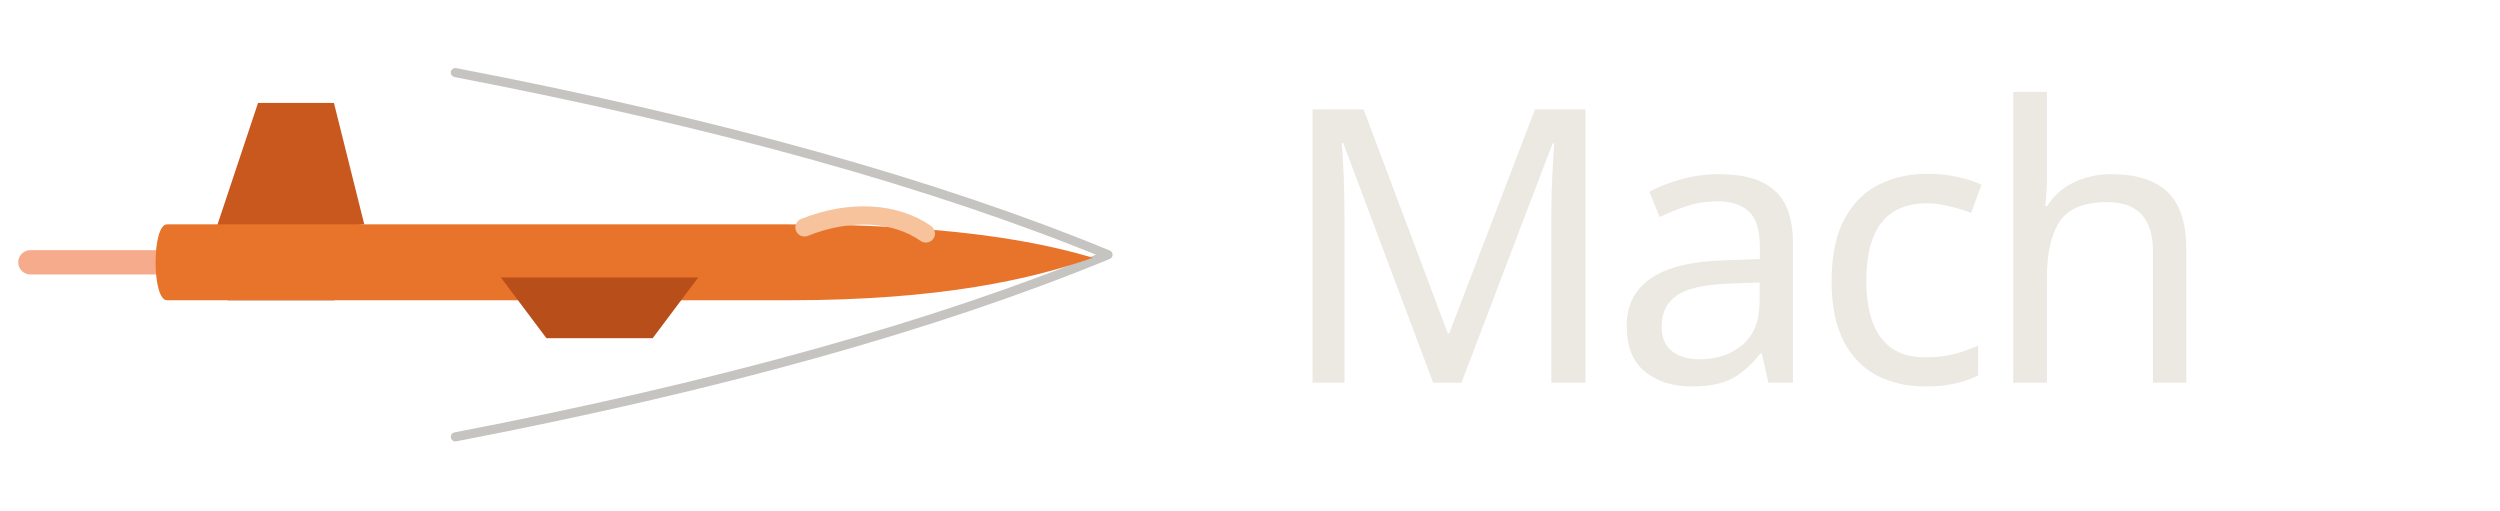
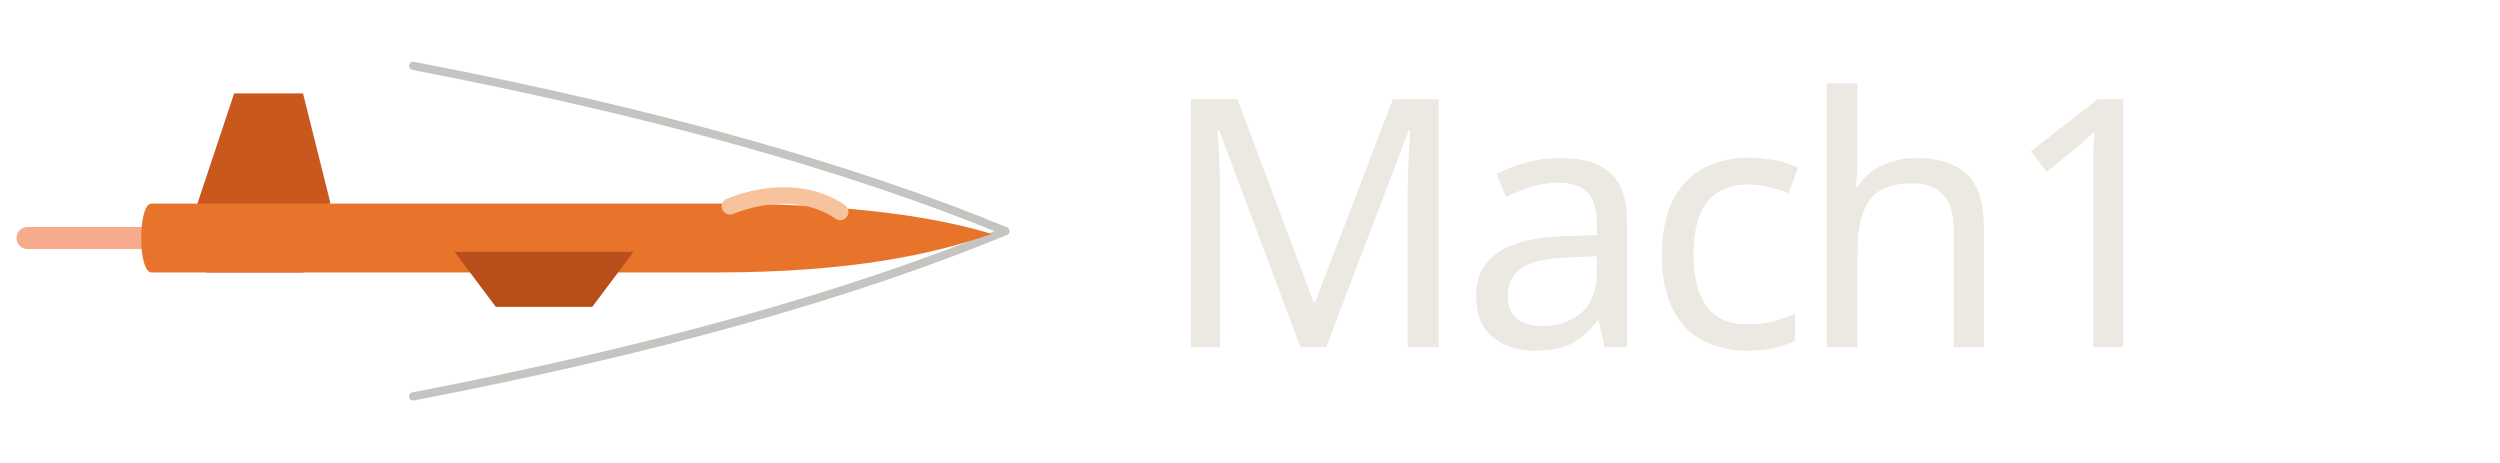
- <svg xmlns="http://www.w3.org/2000/svg" viewBox="0 0 196 40" width="784" height="160">
+ <svg xmlns="http://www.w3.org/2000/svg" viewBox="0 0 216 40" width="864" height="160">
  <g transform="translate(0 4.5) scale(1.19)">
    <path d="M73 13 Q56 6 30 1 M73 13 Q56 20 30 25" stroke="#6f6b65" stroke-width="0.6" stroke-linecap="round" opacity="0.4" fill="none" />
    <path d="M2 13.5 H11" stroke="#ec4800" stroke-width="1.6" stroke-linecap="round" opacity="0.45" fill="none" />
    <path d="M14 12 L17 3 H22 L24 11 Z" fill="#c9581f" />
    <path d="M13 14 L25 14 L22 16 L15 16 Z" fill="#b84f1b" />
    <path d="M11 11 H52 C62 11 68 12 72 13.2 C68 14.6 62 16 52 16 H11 C10 16 10 11 11 11 Z" fill="#e8732a" />
    <path d="M53 11.2 C56 10 59 10.2 61 11.6" stroke="#f6c39c" stroke-width="1.2" stroke-linecap="round" fill="none" />
    <path d="M33 14.5 L46 14.5 L43 18.5 L36 18.5 Z" fill="#b84f1b" />
  </g>
-   <text x="100" y="30" font-family="Geist, system-ui, sans-serif" font-size="30" font-weight="500" letter-spacing="-1.05" fill="#ece8e2">Mach</text>
+   <text x="100" y="30" font-family="Geist, system-ui, sans-serif" font-size="30" font-weight="500" letter-spacing="-1.05" fill="#ece8e2">Mach1</text>
</svg>
